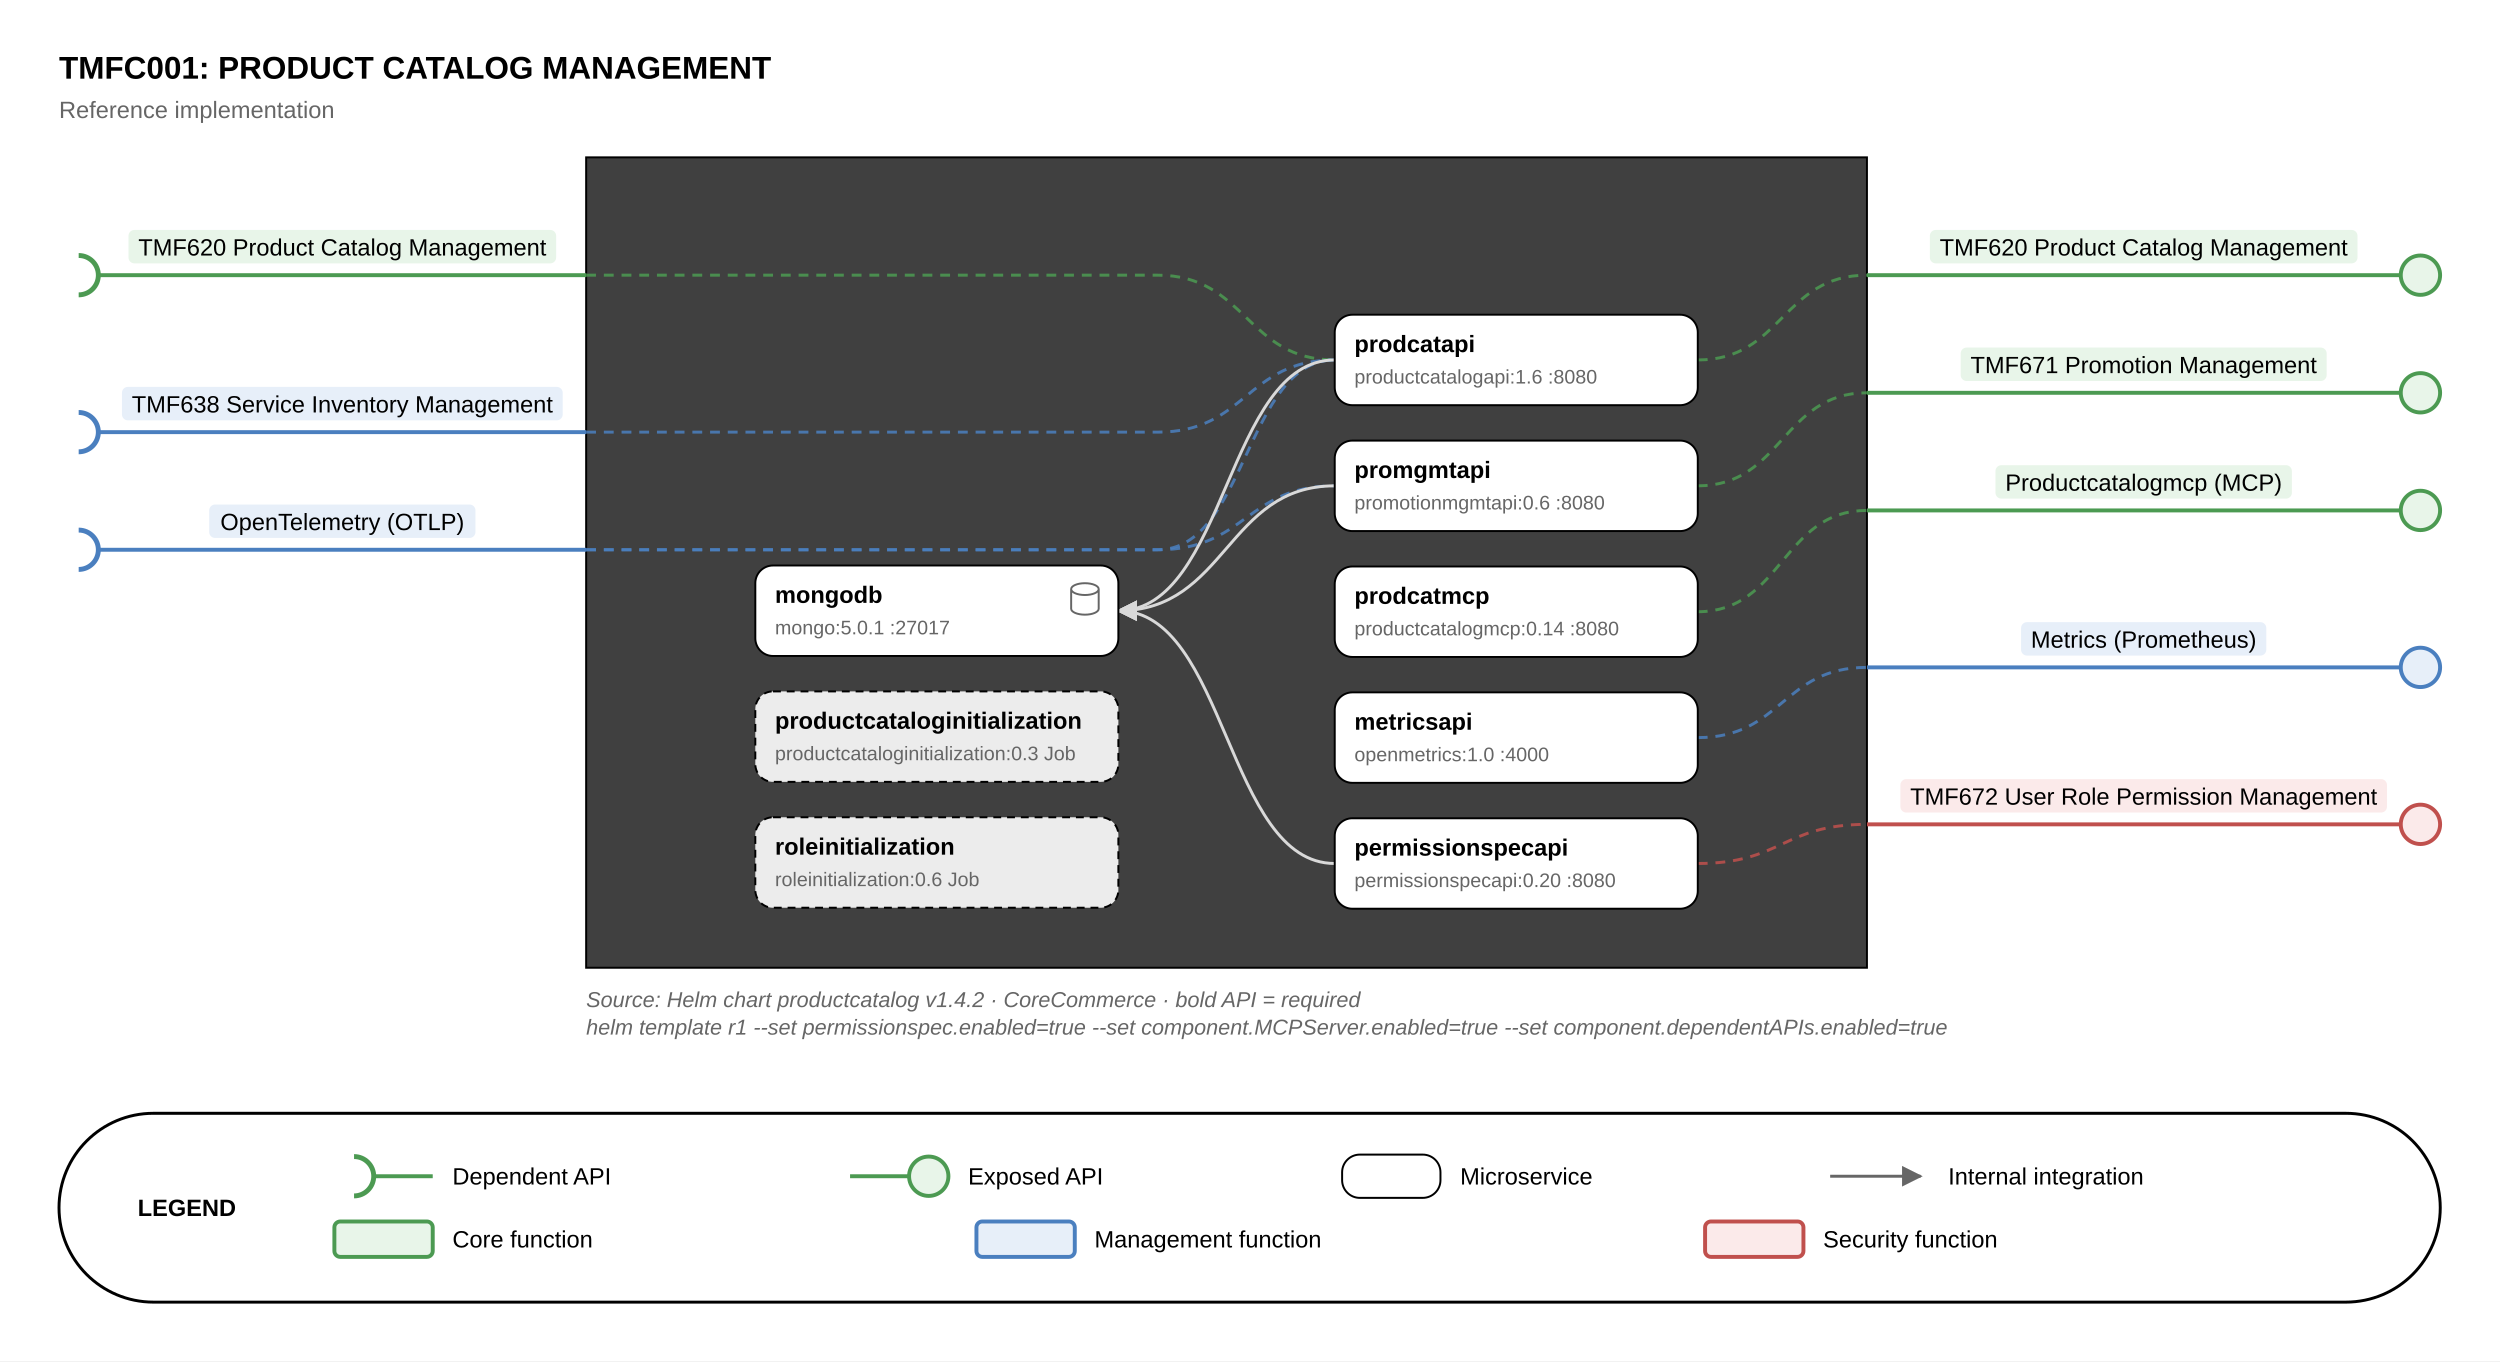
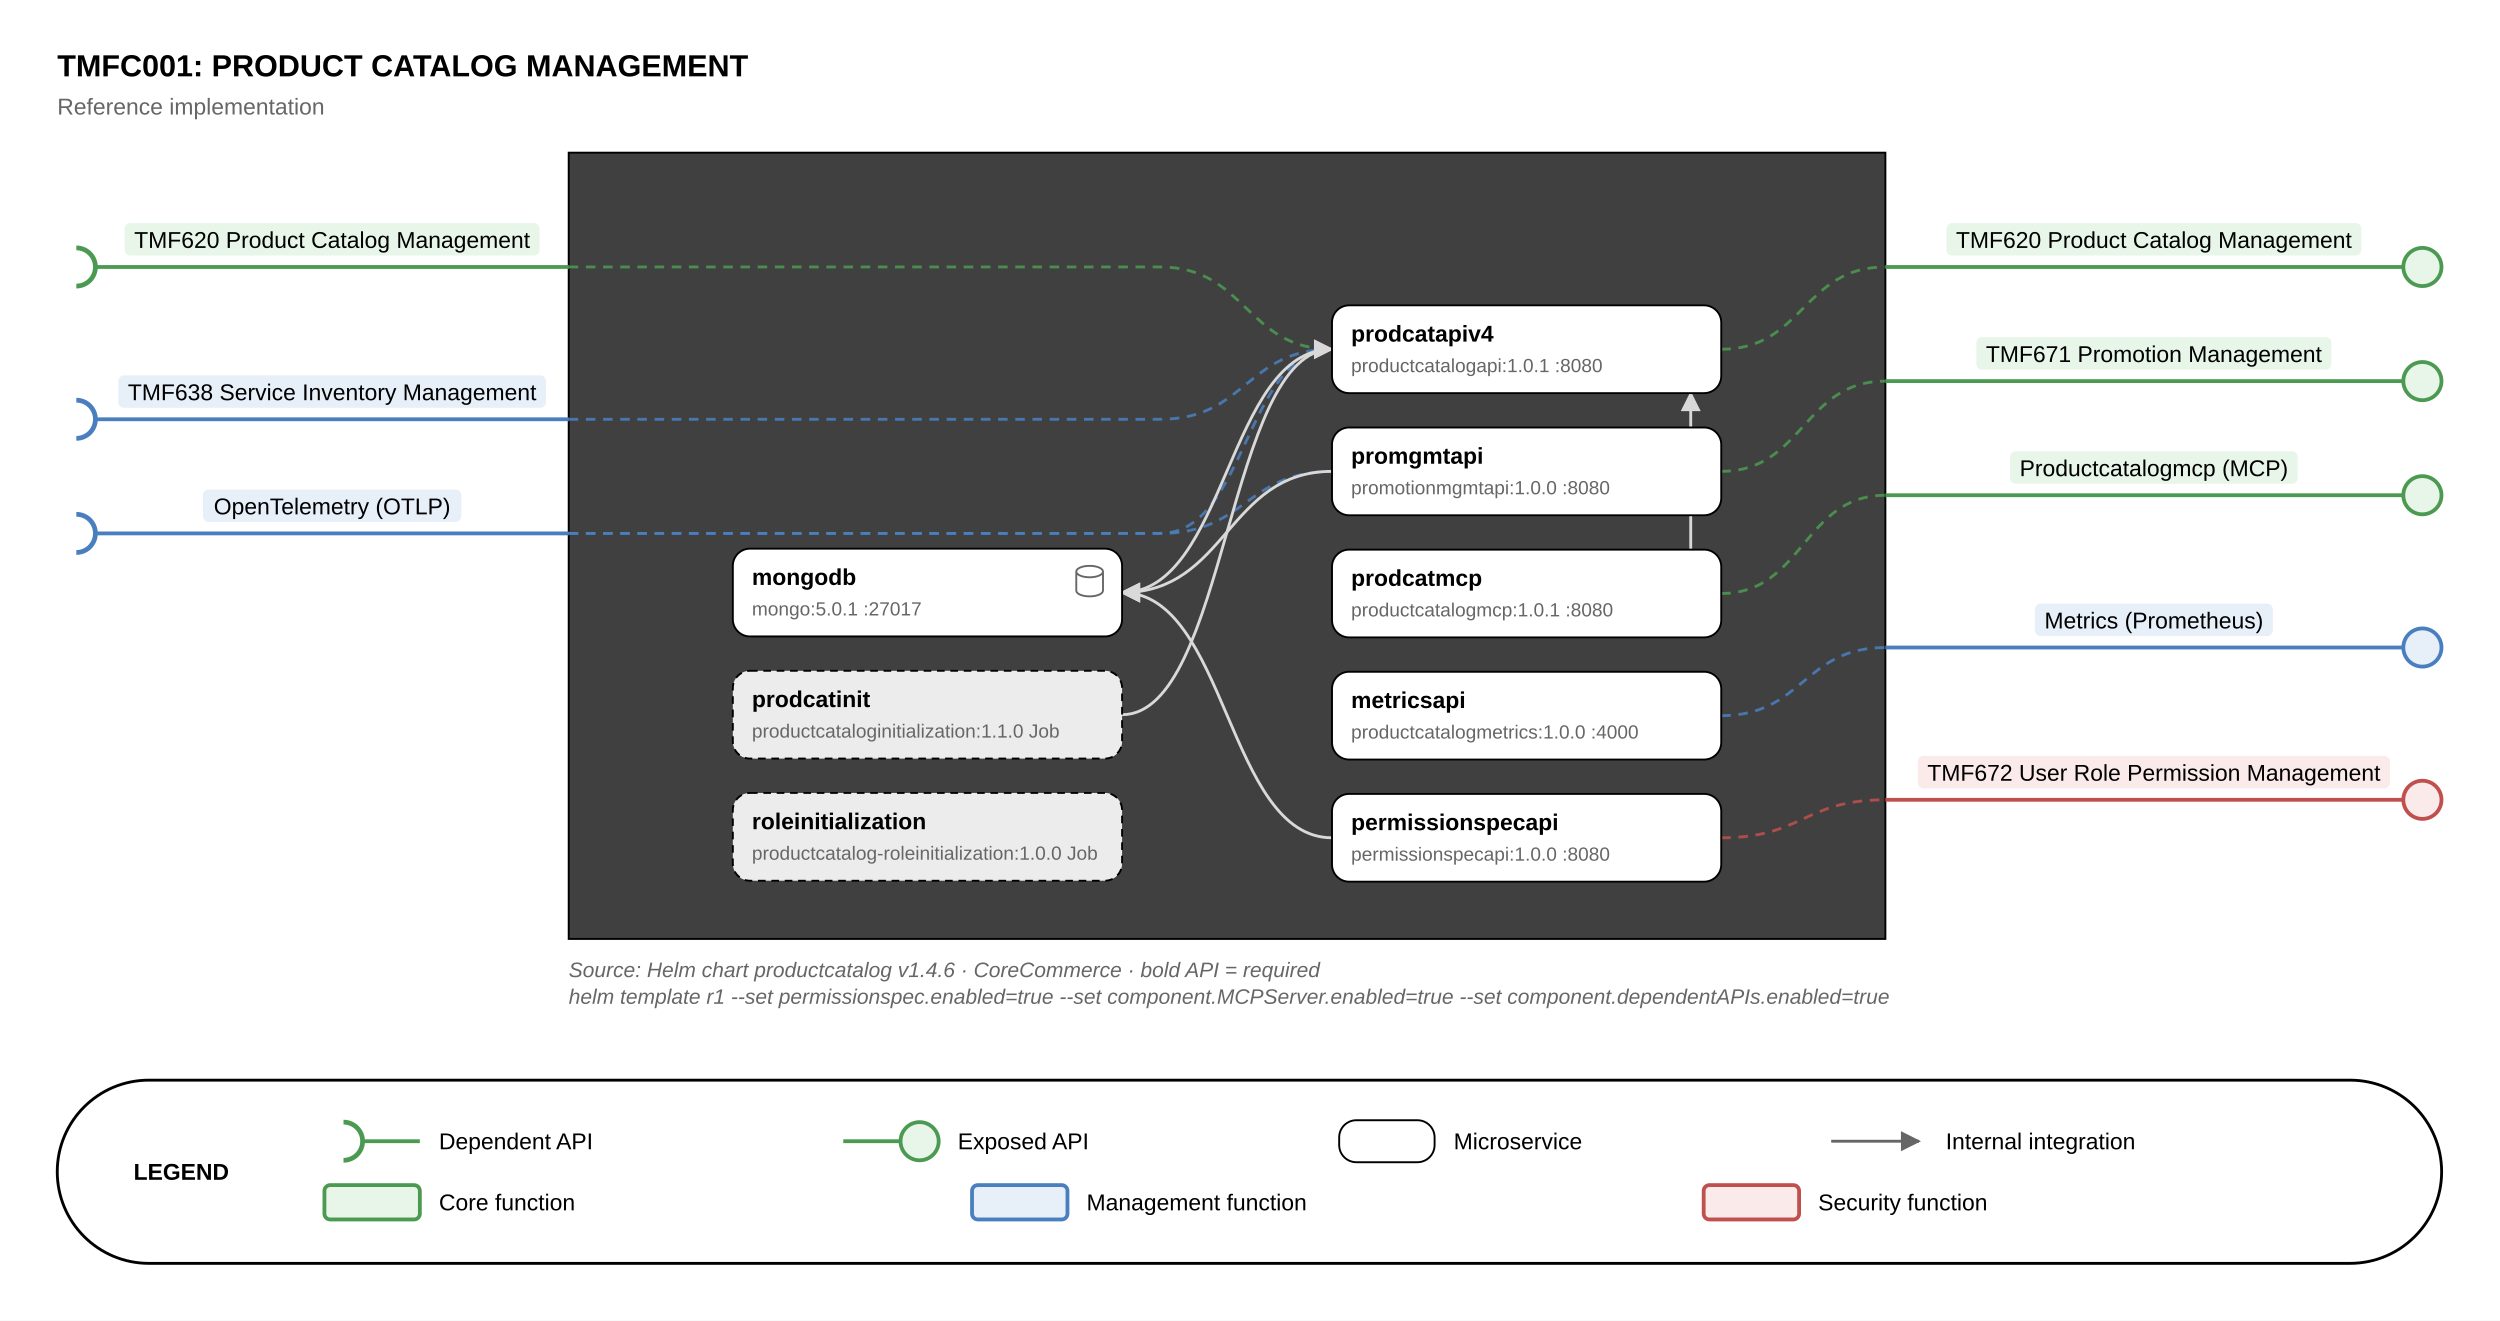
- <svg xmlns="http://www.w3.org/2000/svg" version="1.1" width="1271" height="692" viewBox="0 0 1271 692" font-family="Arial, Helvetica, sans-serif" font-size="12">
+ <svg xmlns="http://www.w3.org/2000/svg" version="1.1" width="1310" height="692" viewBox="0 0 1310 692" font-family="Arial, Helvetica, sans-serif" font-size="12">
  <defs>
    <marker id="arrow-internal" viewBox="0 0 10 10" refX="9" refY="5" markerWidth="7" markerHeight="7" orient="auto-start-reverse">
      <path d="M0,0 L10,5 L0,10 Z" fill="#d9d9d9" />
    </marker>
    <marker id="arrow-legend" viewBox="0 0 10 10" refX="9" refY="5" markerWidth="7" markerHeight="7" orient="auto-start-reverse">
      <path d="M0,0 L10,5 L0,10 Z" fill="#666666" />
    </marker>
  </defs>
  <rect width="100%" height="100%" fill="#ffffff" />
  <text x="30" y="40" font-size="16" font-weight="bold" fill="#000000">TMFC001: PRODUCT CATALOG MANAGEMENT</text>
  <text x="30" y="60" fill="#666666">Reference implementation</text>
  <g id="component" transform="translate(298,80)">
-     <rect width="651.149" height="412" fill="#404040" stroke="#000000" />
+     <rect width="689.94" height="412" fill="#404040" stroke="#000000" />
    <g id="microservices">
      <g id="api-links">
-         <path class="api-link" data-api="exposed:core:TMF620" data-from="prodcatapi" fill="none" stroke="#4c9a52" stroke-opacity="0.85" stroke-width="1.5" stroke-dasharray="5 4" d="M565.149,103 C608.149,103 608.149,59.9 651.149,59.9" />
-         <path class="api-link" data-api="exposed:core:TMF671" data-from="promgmtapi" fill="none" stroke="#4c9a52" stroke-opacity="0.85" stroke-width="1.5" stroke-dasharray="5 4" d="M565.149,167 C608.149,167 608.149,119.7 651.149,119.7" />
-         <path class="api-link" data-api="exposed:core:productcatalogmcp" data-from="prodcatmcp" fill="none" stroke="#4c9a52" stroke-opacity="0.85" stroke-width="1.5" stroke-dasharray="5 4" d="M565.149,231 C608.149,231 608.149,179.5 651.149,179.5" />
-         <path class="api-link" data-api="exposed:management:metrics" data-from="metricsapi" fill="none" stroke="#4a7fbf" stroke-opacity="0.85" stroke-width="1.5" stroke-dasharray="5 4" d="M565.149,295 C608.149,295 608.149,259.3 651.149,259.3" />
-         <path class="api-link" data-api="exposed:security:TMF672" data-from="permissionspecapi" fill="none" stroke="#c0504d" stroke-opacity="0.85" stroke-width="1.5" stroke-dasharray="5 4" d="M565.149,359 C608.149,359 608.149,339.1 651.149,339.1" />
-         <path class="api-link" data-api="dependent:core:TMF620" data-from="prodcatapi" fill="none" stroke="#4c9a52" stroke-opacity="0.85" stroke-width="1.5" stroke-dasharray="5 4" d="M0,59.9 H290.575 C335.575,59.9 335.575,103 380.575,103" />
-         <path class="api-link" data-api="dependent:management:opentelemetry" data-from="prodcatapi" fill="none" stroke="#4a7fbf" stroke-opacity="0.85" stroke-width="1.5" stroke-dasharray="5 4" d="M0,199.5 H290.575 C335.575,199.5 335.575,103 380.575,103" />
-         <path class="api-link" data-api="dependent:management:TMF638" data-from="prodcatapi" fill="none" stroke="#4a7fbf" stroke-opacity="0.85" stroke-width="1.5" stroke-dasharray="5 4" d="M0,139.7 H290.575 C335.575,139.7 335.575,103 380.575,103" />
-         <path class="api-link" data-api="dependent:management:opentelemetry" data-from="promgmtapi" fill="none" stroke="#4a7fbf" stroke-opacity="0.85" stroke-width="1.5" stroke-dasharray="5 4" d="M0,199.5 H290.575 C335.575,199.5 335.575,167 380.575,167" />
+         <path class="api-link" data-api="exposed:core:TMF620" data-from="prodcatapiv4" fill="none" stroke="#4c9a52" stroke-opacity="0.85" stroke-width="1.5" stroke-dasharray="5 4" d="M603.94,103 C646.94,103 646.94,59.9 689.94,59.9" />
+         <path class="api-link" data-api="exposed:core:TMF671" data-from="promgmtapi" fill="none" stroke="#4c9a52" stroke-opacity="0.85" stroke-width="1.5" stroke-dasharray="5 4" d="M603.94,167 C646.94,167 646.94,119.7 689.94,119.7" />
+         <path class="api-link" data-api="exposed:core:productcatalogmcp" data-from="prodcatmcp" fill="none" stroke="#4c9a52" stroke-opacity="0.85" stroke-width="1.5" stroke-dasharray="5 4" d="M603.94,231 C646.94,231 646.94,179.5 689.94,179.5" />
+         <path class="api-link" data-api="exposed:management:metrics" data-from="metricsapi" fill="none" stroke="#4a7fbf" stroke-opacity="0.85" stroke-width="1.5" stroke-dasharray="5 4" d="M603.94,295 C646.94,295 646.94,259.3 689.94,259.3" />
+         <path class="api-link" data-api="exposed:security:TMF672" data-from="permissionspecapi" fill="none" stroke="#c0504d" stroke-opacity="0.85" stroke-width="1.5" stroke-dasharray="5 4" d="M603.94,359 C646.94,359 646.94,339.1 689.94,339.1" />
+         <path class="api-link" data-api="dependent:core:TMF620" data-from="prodcatapiv4" fill="none" stroke="#4c9a52" stroke-opacity="0.85" stroke-width="1.5" stroke-dasharray="5 4" d="M0,59.9 H309.97 C354.97,59.9 354.97,103 399.97,103" />
+         <path class="api-link" data-api="dependent:management:opentelemetry" data-from="prodcatapiv4" fill="none" stroke="#4a7fbf" stroke-opacity="0.85" stroke-width="1.5" stroke-dasharray="5 4" d="M0,199.5 H309.97 C354.97,199.5 354.97,103 399.97,103" />
+         <path class="api-link" data-api="dependent:management:TMF638" data-from="prodcatapiv4" fill="none" stroke="#4a7fbf" stroke-opacity="0.85" stroke-width="1.5" stroke-dasharray="5 4" d="M0,139.7 H309.97 C354.97,139.7 354.97,103 399.97,103" />
+         <path class="api-link" data-api="dependent:management:opentelemetry" data-from="promgmtapi" fill="none" stroke="#4a7fbf" stroke-opacity="0.85" stroke-width="1.5" stroke-dasharray="5 4" d="M0,199.5 H309.97 C354.97,199.5 354.97,167 399.97,167" />
      </g>
      <g id="internal-links">
-         <path class="internal-link" data-from="prodcatapi" data-to="mongodb" fill="none" stroke="#d9d9d9" stroke-width="1.5" marker-end="url(#arrow-internal)" d="M380.575,103 C325.575,103 325.575,230.5 270.575,230.5" />
-         <path class="internal-link" data-from="promgmtapi" data-to="mongodb" fill="none" stroke="#d9d9d9" stroke-width="1.5" marker-end="url(#arrow-internal)" d="M380.575,167 C325.575,167 325.575,230.5 270.575,230.5" />
-         <path class="internal-link" data-from="permissionspecapi" data-to="mongodb" fill="none" stroke="#d9d9d9" stroke-width="1.5" marker-end="url(#arrow-internal)" d="M380.575,359 C325.575,359 325.575,230.5 270.575,230.5" />
+         <path class="internal-link" data-from="prodcatmcp" data-to="prodcatapiv4" fill="none" stroke="#d9d9d9" stroke-width="1.5" marker-end="url(#arrow-internal)" d="M587.94,208 L587.94,126" />
+         <path class="internal-link" data-from="prodcatapiv4" data-to="mongodb" fill="none" stroke="#d9d9d9" stroke-width="1.5" marker-end="url(#arrow-internal)" d="M399.97,103 C344.97,103 344.97,230.5 289.97,230.5" />
+         <path class="internal-link" data-from="promgmtapi" data-to="mongodb" fill="none" stroke="#d9d9d9" stroke-width="1.5" marker-end="url(#arrow-internal)" d="M399.97,167 C344.97,167 344.97,230.5 289.97,230.5" />
+         <path class="internal-link" data-from="permissionspecapi" data-to="mongodb" fill="none" stroke="#d9d9d9" stroke-width="1.5" marker-end="url(#arrow-internal)" d="M399.97,359 C344.97,359 344.97,230.5 289.97,230.5" />
+         <path class="internal-link" data-from="prodcatinit" data-to="prodcatapiv4" fill="none" stroke="#d9d9d9" stroke-width="1.5" marker-end="url(#arrow-internal)" d="M289.97,294.5 C344.97,294.5 344.97,103 399.97,103" />
      </g>
      <g id="workloads">
-         <g class="microservice" data-name="metricsapi" data-role="service" transform="translate(380.5747,272)">
-           <rect width="184.575" height="46" rx="9" fill="#ffffff" stroke="#000000" />
+         <g class="microservice" data-name="metricsapi" data-role="service" transform="translate(399.97,272)">
+           <rect width="203.97" height="46" rx="9" fill="#ffffff" stroke="#000000" />
          <text x="10" y="19" font-weight="bold" fill="#000000">metricsapi</text>
-           <text x="10" y="35" font-size="10" fill="#666666">openmetrics:1.0  :4000</text>
+           <text x="10" y="35" font-size="10" fill="#666666">productcatalogmetrics:1.0.0  :4000</text>
        </g>
-         <g class="microservice" data-name="permissionspecapi" data-role="service" transform="translate(380.5747,336)">
-           <rect width="184.575" height="46" rx="9" fill="#ffffff" stroke="#000000" />
+         <g class="microservice" data-name="permissionspecapi" data-role="service" transform="translate(399.97,336)">
+           <rect width="203.97" height="46" rx="9" fill="#ffffff" stroke="#000000" />
          <text x="10" y="19" font-weight="bold" fill="#000000">permissionspecapi</text>
-           <text x="10" y="35" font-size="10" fill="#666666">permissionspecapi:0.20  :8080</text>
+           <text x="10" y="35" font-size="10" fill="#666666">permissionspecapi:1.0.0  :8080</text>
        </g>
-         <g class="microservice" data-name="prodcatapi" data-role="service" transform="translate(380.5747,80)">
-           <rect width="184.575" height="46" rx="9" fill="#ffffff" stroke="#000000" />
-           <text x="10" y="19" font-weight="bold" fill="#000000">prodcatapi</text>
-           <text x="10" y="35" font-size="10" fill="#666666">productcatalogapi:1.6  :8080</text>
+         <g class="microservice" data-name="prodcatapiv4" data-role="service" transform="translate(399.97,80)">
+           <rect width="203.97" height="46" rx="9" fill="#ffffff" stroke="#000000" />
+           <text x="10" y="19" font-weight="bold" fill="#000000">prodcatapiv4</text>
+           <text x="10" y="35" font-size="10" fill="#666666">productcatalogapi:1.0.1  :8080</text>
        </g>
-         <g class="microservice" data-name="prodcatmcp" data-role="service" transform="translate(380.5747,208)">
-           <rect width="184.575" height="46" rx="9" fill="#ffffff" stroke="#000000" />
+         <g class="microservice" data-name="prodcatmcp" data-role="service" transform="translate(399.97,208)">
+           <rect width="203.97" height="46" rx="9" fill="#ffffff" stroke="#000000" />
          <text x="10" y="19" font-weight="bold" fill="#000000">prodcatmcp</text>
-           <text x="10" y="35" font-size="10" fill="#666666">productcatalogmcp:0.14  :8080</text>
+           <text x="10" y="35" font-size="10" fill="#666666">productcatalogmcp:1.0.1  :8080</text>
        </g>
-         <g class="microservice" data-name="promgmtapi" data-role="service" transform="translate(380.5747,144)">
-           <rect width="184.575" height="46" rx="9" fill="#ffffff" stroke="#000000" />
+         <g class="microservice" data-name="promgmtapi" data-role="service" transform="translate(399.97,144)">
+           <rect width="203.97" height="46" rx="9" fill="#ffffff" stroke="#000000" />
          <text x="10" y="19" font-weight="bold" fill="#000000">promgmtapi</text>
-           <text x="10" y="35" font-size="10" fill="#666666">promotionmgmtapi:0.6  :8080</text>
+           <text x="10" y="35" font-size="10" fill="#666666">promotionmgmtapi:1.0.0  :8080</text>
        </g>
        <g class="microservice" data-name="mongodb" data-role="database" transform="translate(86,207.5)">
-           <rect width="184.575" height="46" rx="9" fill="#ffffff" stroke="#000000" />
+           <rect width="203.97" height="46" rx="9" fill="#ffffff" stroke="#000000" />
          <text x="10" y="19" font-weight="bold" fill="#000000">mongodb</text>
          <text x="10" y="35" font-size="10" fill="#666666">mongo:5.0.1  :27017</text>
-           <path transform="translate(160.5747,9)" fill="none" stroke="#666666" d="M0,3 A7,3 0 0 1 14,3 V13 A7,3 0 0 1 0,13 Z M0,3 A7,3 0 0 0 14,3" />
+           <path transform="translate(179.97,9)" fill="none" stroke="#666666" d="M0,3 A7,3 0 0 1 14,3 V13 A7,3 0 0 1 0,13 Z M0,3 A7,3 0 0 0 14,3" />
        </g>
-         <g class="microservice" data-name="productcataloginitialization" data-role="job" transform="translate(86,271.5)">
-           <rect width="184.575" height="46" rx="9" fill="#ececec" stroke="#000000" stroke-dasharray="4 3" />
-           <text x="10" y="19" font-weight="bold" fill="#000000">productcataloginitialization</text>
-           <text x="10" y="35" font-size="10" fill="#666666">productcataloginitialization:0.3  Job</text>
+         <g class="microservice" data-name="prodcatinit" data-role="job" transform="translate(86,271.5)">
+           <rect width="203.97" height="46" rx="9" fill="#ececec" stroke="#000000" stroke-dasharray="4 3" />
+           <text x="10" y="19" font-weight="bold" fill="#000000">prodcatinit</text>
+           <text x="10" y="35" font-size="10" fill="#666666">productcataloginitialization:1.1.0  Job</text>
        </g>
        <g class="microservice" data-name="roleinitialization" data-role="job" transform="translate(86,335.5)">
-           <rect width="184.575" height="46" rx="9" fill="#ececec" stroke="#000000" stroke-dasharray="4 3" />
+           <rect width="203.97" height="46" rx="9" fill="#ececec" stroke="#000000" stroke-dasharray="4 3" />
          <text x="10" y="19" font-weight="bold" fill="#000000">roleinitialization</text>
-           <text x="10" y="35" font-size="10" fill="#666666">roleinitialization:0.6  Job</text>
+           <text x="10" y="35" font-size="10" fill="#666666">productcatalog-roleinitialization:1.0.0  Job</text>
        </g>
      </g>
    </g>
    <g id="etoms" />
    <g id="sids" />
  </g>
  <g id="dependent-apis">
    <g class="dependent-api" data-api="TMF620" data-function="core" transform="translate(30,139.9)">
      <path fill="none" stroke="#4c9a52" stroke-width="2.5" d="M10,-10 A10,10 0 0 1 10,10" />
      <line x1="20" x2="268.08" y1="0" y2="0" stroke="#4c9a52" stroke-width="2" />
      <rect x="35.33" y="-23" width="217.42" height="17" rx="3" fill="#e8f5e9" />
      <text x="144.04" y="-10" text-anchor="middle" fill="#000000">TMF620 Product Catalog Management</text>
    </g>
    <g class="dependent-api" data-api="TMF638" data-function="management" transform="translate(30,219.7)">
      <path fill="none" stroke="#4a7fbf" stroke-width="2.5" d="M10,-10 A10,10 0 0 1 10,10" />
      <line x1="20" x2="268.08" y1="0" y2="0" stroke="#4a7fbf" stroke-width="2" />
      <rect x="32" y="-23" width="224.08" height="17" rx="3" fill="#e7eff9" />
      <text x="144.04" y="-10" text-anchor="middle" fill="#000000">TMF638 Service Inventory Management</text>
    </g>
    <g class="dependent-api" data-api="opentelemetry" data-function="management" transform="translate(30,279.5)">
      <path fill="none" stroke="#4a7fbf" stroke-width="2.5" d="M10,-10 A10,10 0 0 1 10,10" />
      <line x1="20" x2="268.08" y1="0" y2="0" stroke="#4a7fbf" stroke-width="2" />
      <rect x="76.358" y="-23" width="135.364" height="17" rx="3" fill="#e7eff9" />
      <text x="144.04" y="-10" text-anchor="middle" fill="#000000">OpenTelemetry (OTLP)</text>
    </g>
  </g>
  <g id="exposed-apis">
-     <g class="exposed-api" data-api="TMF620" data-function="core" transform="translate(949.1494,139.9)">
+     <g class="exposed-api" data-api="TMF620" data-function="core" transform="translate(987.94,139.9)">
      <line x1="0" x2="271.396" y1="0" y2="0" stroke="#4c9a52" stroke-width="2" />
      <circle cx="281.396" cy="0" r="10" fill="#e8f5e9" stroke="#4c9a52" stroke-width="2" />
      <rect x="31.988" y="-23" width="217.42" height="17" rx="3" fill="#e8f5e9" />
      <text x="140.698" y="-10" text-anchor="middle" fill="#000000">TMF620 Product Catalog Management</text>
    </g>
-     <g class="exposed-api" data-api="TMF671" data-function="core" transform="translate(949.1494,199.7)">
+     <g class="exposed-api" data-api="TMF671" data-function="core" transform="translate(987.94,199.7)">
      <line x1="0" x2="271.396" y1="0" y2="0" stroke="#4c9a52" stroke-width="2" />
      <circle cx="281.396" cy="0" r="10" fill="#e8f5e9" stroke="#4c9a52" stroke-width="2" />
      <rect x="47.666" y="-23" width="186.064" height="17" rx="3" fill="#e8f5e9" />
      <text x="140.698" y="-10" text-anchor="middle" fill="#000000">TMF671 Promotion Management</text>
    </g>
-     <g class="exposed-api" data-api="productcatalogmcp" data-function="core" transform="translate(949.1494,259.5)">
+     <g class="exposed-api" data-api="productcatalogmcp" data-function="core" transform="translate(987.94,259.5)">
      <line x1="0" x2="271.396" y1="0" y2="0" stroke="#4c9a52" stroke-width="2" />
      <circle cx="281.396" cy="0" r="10" fill="#e8f5e9" stroke="#4c9a52" stroke-width="2" />
      <rect x="65.348" y="-23" width="150.7" height="17" rx="3" fill="#e8f5e9" />
      <text x="140.698" y="-10" text-anchor="middle" fill="#000000">Productcatalogmcp (MCP)</text>
    </g>
-     <g class="exposed-api" data-api="metrics" data-function="management" transform="translate(949.1494,339.3)">
+     <g class="exposed-api" data-api="metrics" data-function="management" transform="translate(987.94,339.3)">
      <line x1="0" x2="271.396" y1="0" y2="0" stroke="#4a7fbf" stroke-width="2" />
      <circle cx="281.396" cy="0" r="10" fill="#e7eff9" stroke="#4a7fbf" stroke-width="2" />
      <rect x="78.356" y="-23" width="124.684" height="17" rx="3" fill="#e7eff9" />
      <text x="140.698" y="-10" text-anchor="middle" fill="#000000">Metrics (Prometheus)</text>
    </g>
-     <g class="exposed-api" data-api="TMF672" data-function="security" transform="translate(949.1494,419.1)">
+     <g class="exposed-api" data-api="TMF672" data-function="security" transform="translate(987.94,419.1)">
      <line x1="0" x2="271.396" y1="0" y2="0" stroke="#c0504d" stroke-width="2" />
      <circle cx="281.396" cy="0" r="10" fill="#fbeaea" stroke="#c0504d" stroke-width="2" />
      <rect x="17" y="-23" width="247.396" height="17" rx="3" fill="#fbeaea" />
      <text x="140.698" y="-10" text-anchor="middle" fill="#000000">TMF672 User Role Permission Management</text>
    </g>
  </g>
-   <text x="298" y="512" font-style="italic" font-size="11" fill="#666666">Source: Helm chart productcatalog v1.4.2 · CoreCommerce · bold API = required</text>
+   <text x="298" y="512" font-style="italic" font-size="11" fill="#666666">Source: Helm chart productcatalog v1.4.6 · CoreCommerce · bold API = required</text>
  <text x="298" y="526" font-style="italic" font-size="11" fill="#666666">helm template r1 --set permissionspec.enabled=true --set component.MCPServer.enabled=true --set component.dependentAPIs.enabled=true</text>
  <g id="legend" transform="translate(30,566)">
-     <rect width="1210.625" height="96" rx="48" fill="#ffffff" stroke="#000000" stroke-width="1.5" />
+     <rect width="1249.416" height="96" rx="48" fill="#ffffff" stroke="#000000" stroke-width="1.5" />
    <text x="40" y="48" dy="0.35em" font-weight="bold">LEGEND</text>
    <g transform="translate(140,32)">
      <path fill="none" stroke="#4c9a52" stroke-width="2.5" d="M10,-10 A10,10 0 0 1 10,10" />
      <line x1="20" x2="50" stroke="#4c9a52" stroke-width="2" />
      <text x="60" dy="0.35em" fill="#000000">Dependent API</text>
    </g>
-     <g transform="translate(402.1723,32)">
+     <g transform="translate(411.87,32)">
      <line x1="0" x2="30" stroke="#4c9a52" stroke-width="2" />
      <circle cx="40" r="10" fill="#e8f5e9" stroke="#4c9a52" stroke-width="2" />
      <text x="60" dy="0.35em" fill="#000000">Exposed API</text>
    </g>
-     <g transform="translate(652.3327,32)">
+     <g transform="translate(671.728,32)">
      <rect x="0" y="-11" width="50" height="22" rx="9" fill="#ffffff" stroke="#000000" />
      <text x="60" dy="0.35em" fill="#000000">Microservice</text>
    </g>
-     <g transform="translate(900.453,32)">
+     <g transform="translate(929.546,32)">
      <line x1="0" x2="46" stroke="#666666" stroke-width="1.5" marker-end="url(#arrow-legend)" />
      <text x="60" dy="0.35em" fill="#000000">Internal integration</text>
    </g>
    <g transform="translate(140,64)">
      <rect x="0" y="-9" width="50" height="18" rx="3" fill="#e8f5e9" stroke="#4c9a52" stroke-width="2" />
      <text x="60" dy="0.35em" fill="#000000">Core function</text>
    </g>
-     <g transform="translate(466.4191,64)">
+     <g transform="translate(479.3493,64)">
      <rect x="0" y="-9" width="50" height="18" rx="3" fill="#e7eff9" stroke="#4a7fbf" stroke-width="2" />
      <text x="60" dy="0.35em" fill="#000000">Management function</text>
    </g>
-     <g transform="translate(836.8662,64)">
+     <g transform="translate(862.7267,64)">
      <rect x="0" y="-9" width="50" height="18" rx="3" fill="#fbeaea" stroke="#c0504d" stroke-width="2" />
      <text x="60" dy="0.35em" fill="#000000">Security function</text>
    </g>
  </g>
</svg>
